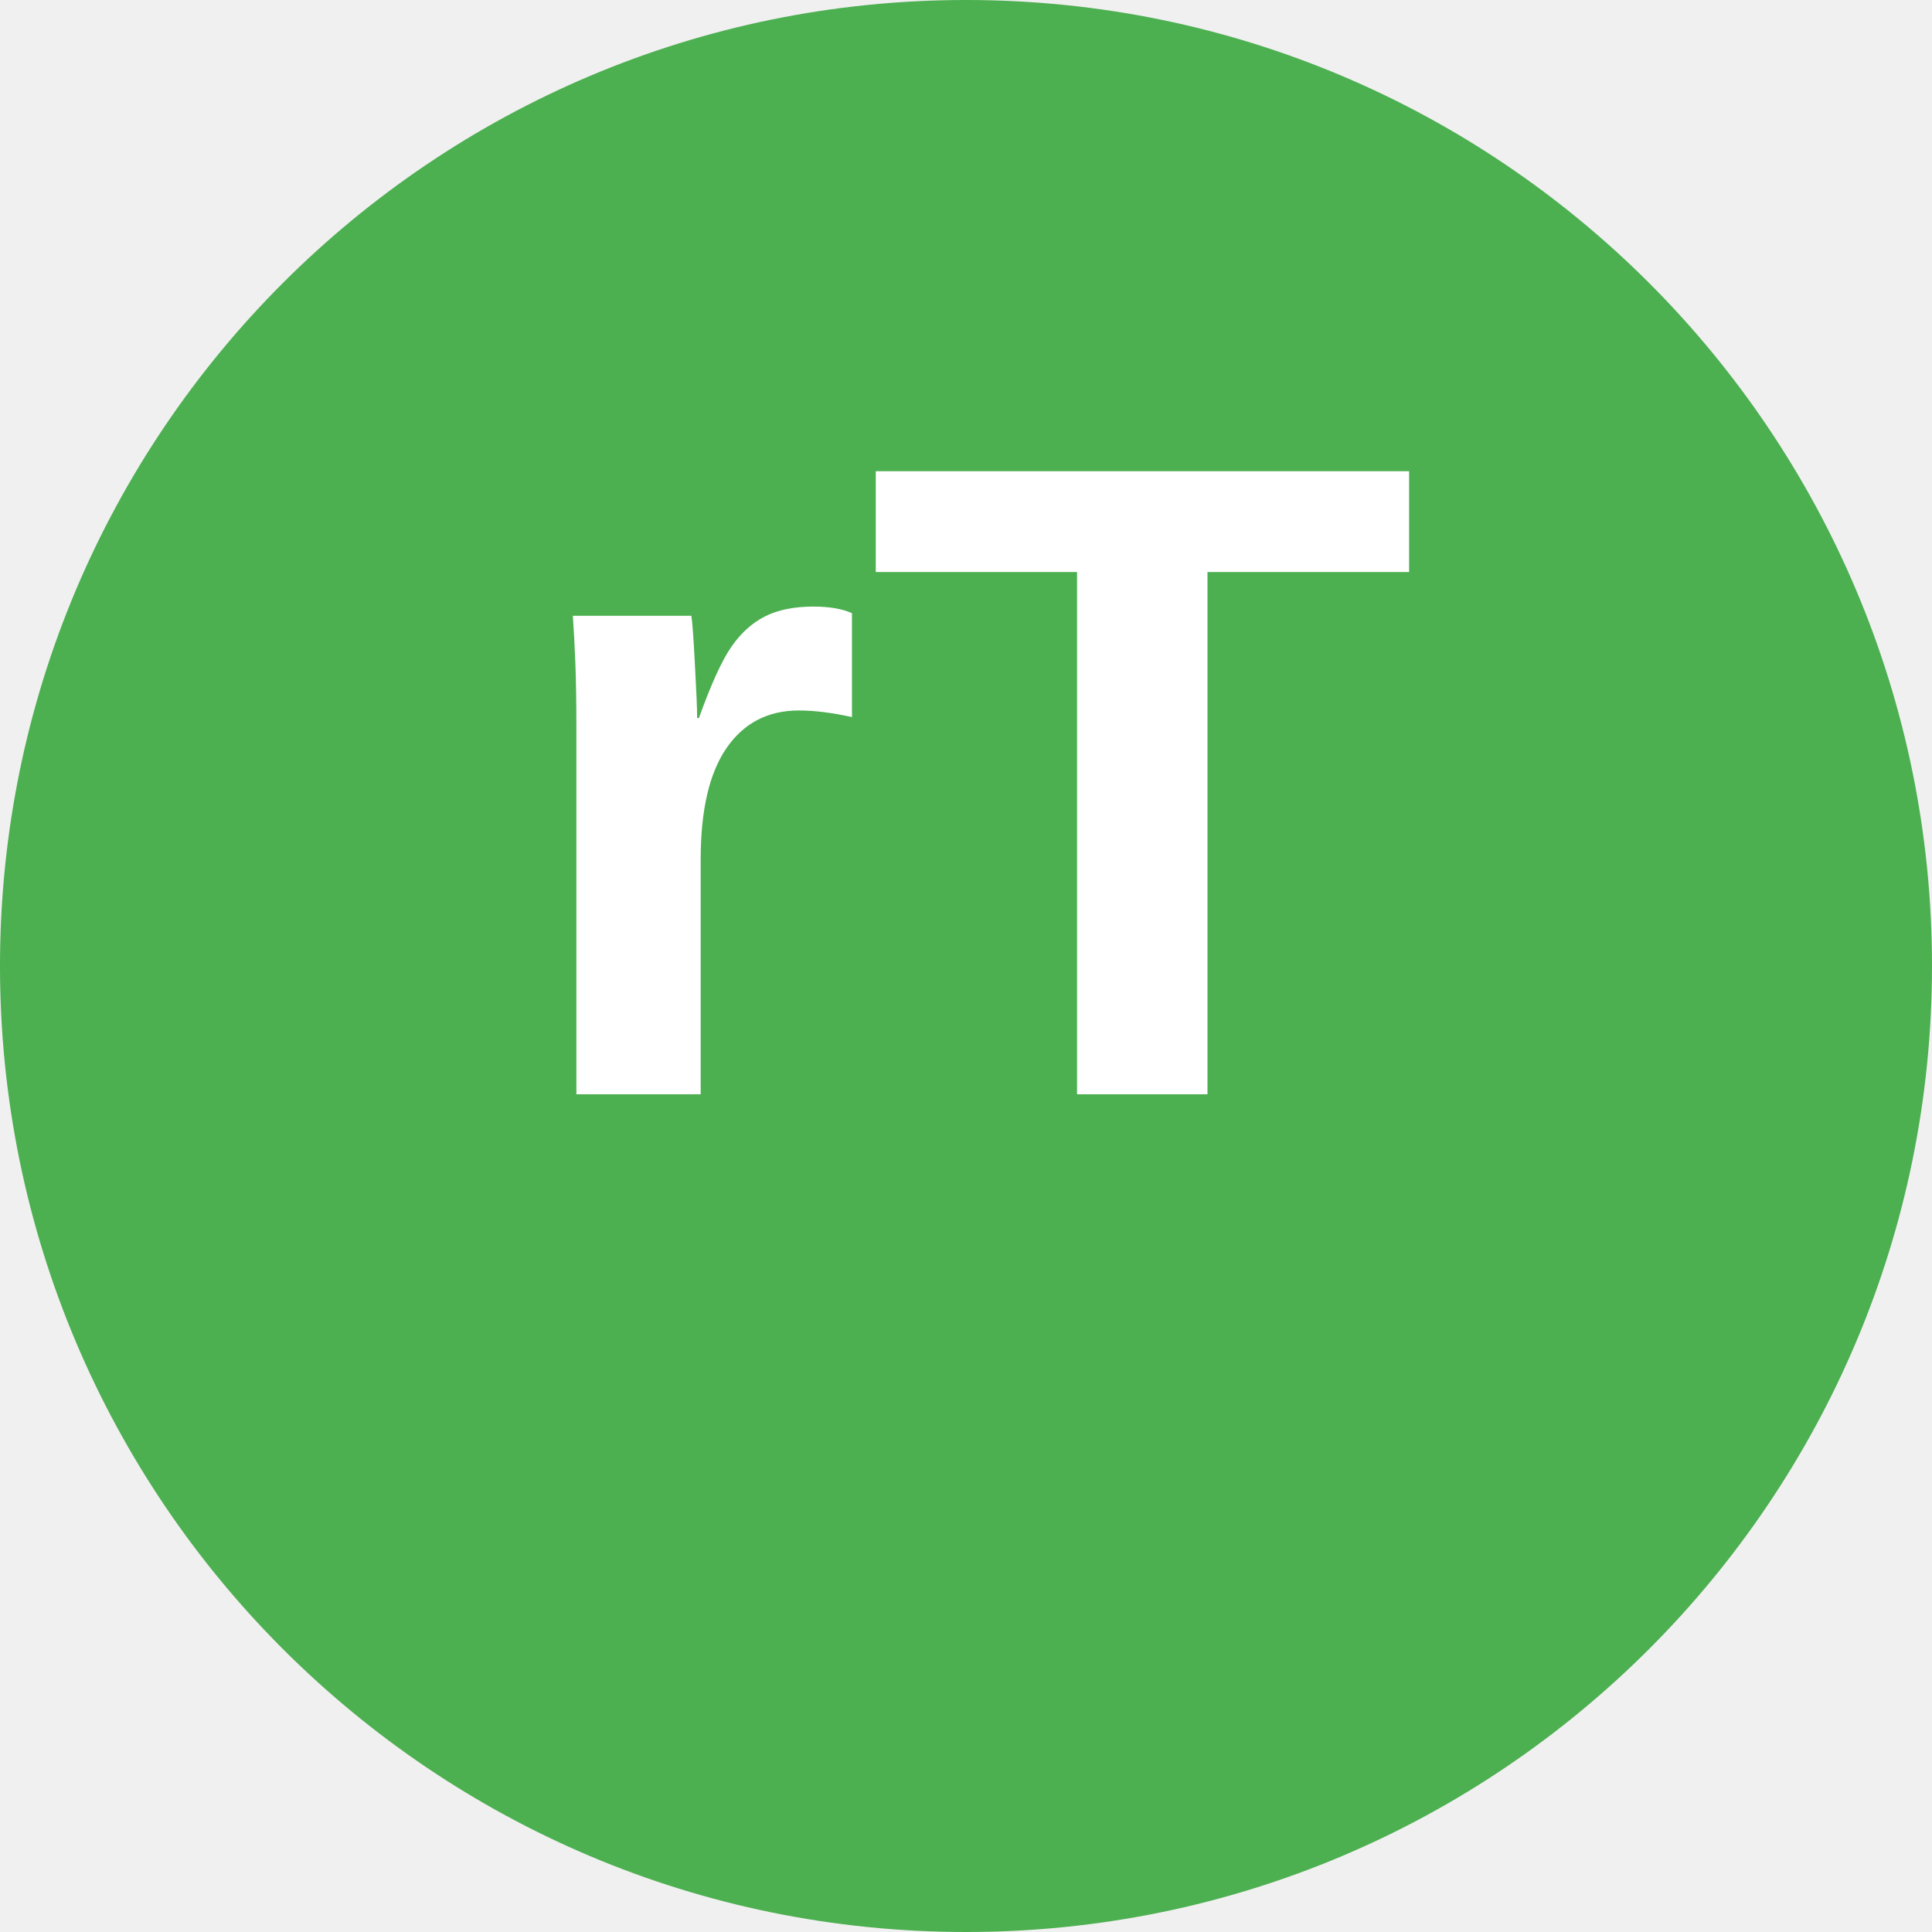
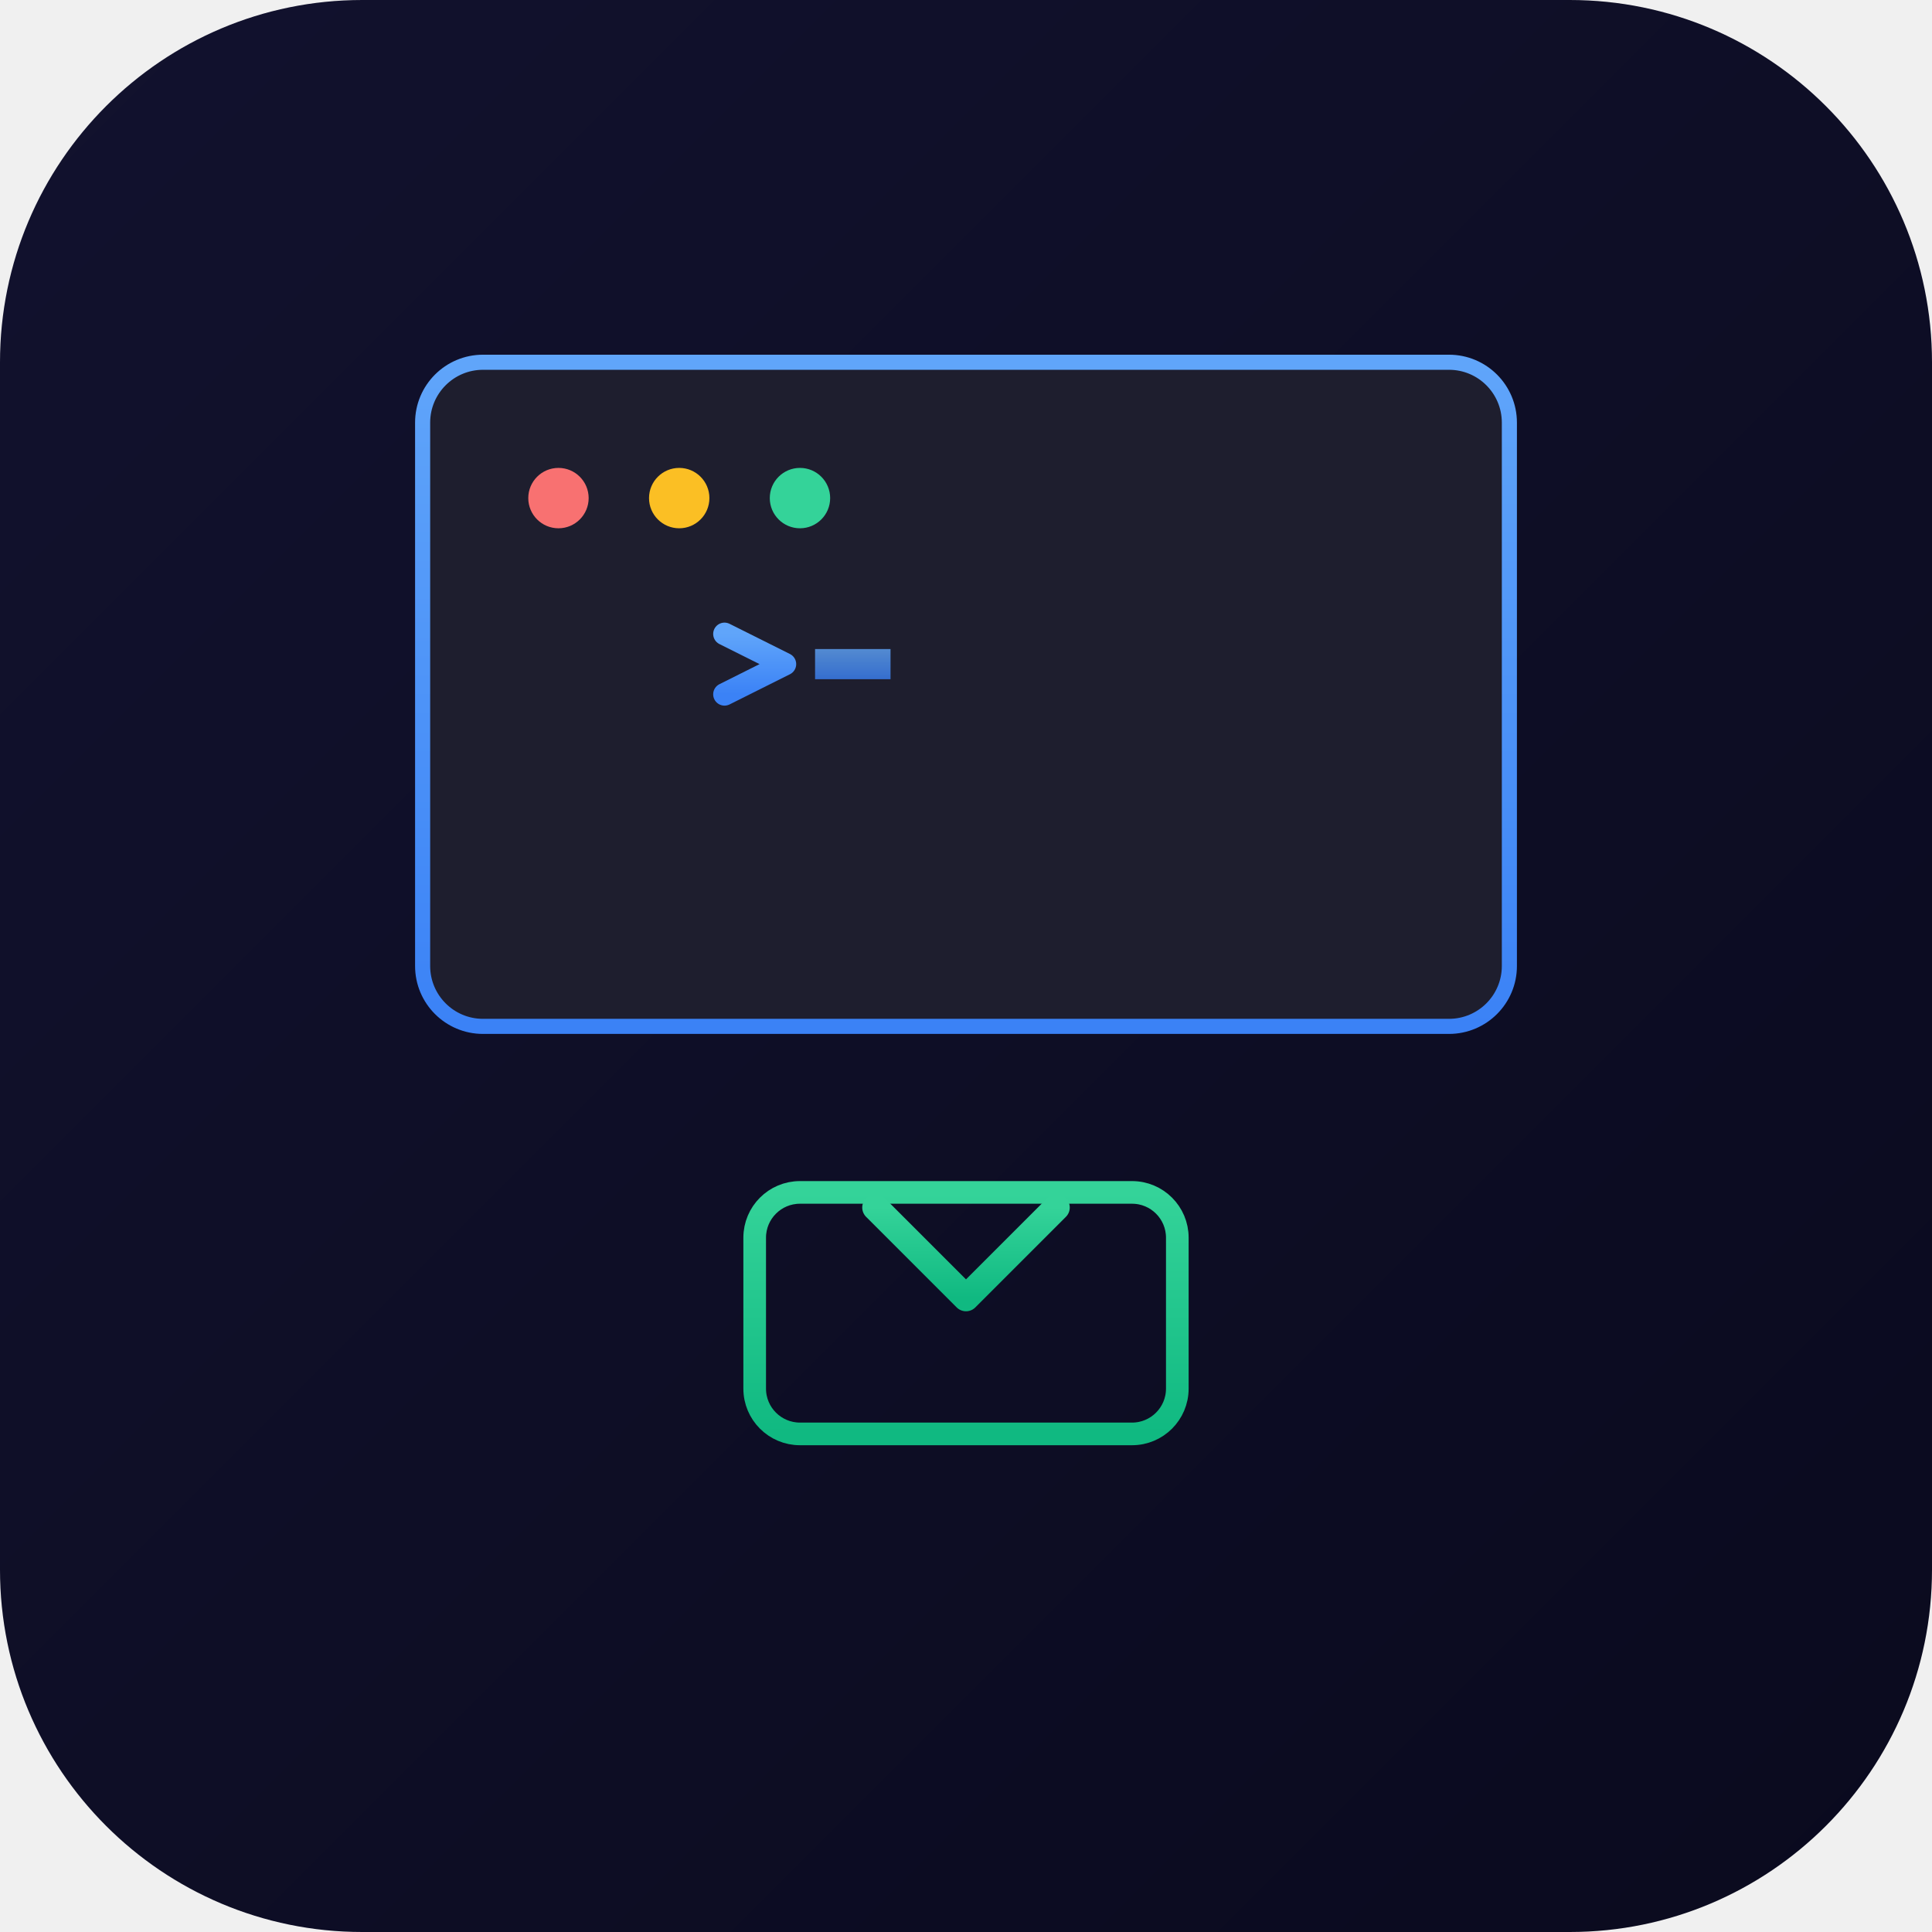
- <svg xmlns="http://www.w3.org/2000/svg" width="256" height="256" viewBox="0 0 256 256">
-   <circle cx="128" cy="128" r="128" fill="#4CAF50" />
-   <text x="128" y="145" text-anchor="middle" font-family="Arial,Helvetica,sans-serif" font-weight="bold" font-size="120" fill="#FFFFFF">rT</text>
+ <svg xmlns="http://www.w3.org/2000/svg" viewBox="0 0 256 256" width="256" height="256">
+   <defs>
+     <linearGradient id="bg" x1="0%" y1="0%" x2="100%" y2="100%">
+       <stop offset="0%" stop-color="#12122e" />
+       <stop offset="100%" stop-color="#0a0a1e" />
+     </linearGradient>
+     <linearGradient id="term" x1="0%" y1="0%" x2="0%" y2="100%">
+       <stop offset="0%" stop-color="#60a5fa" />
+       <stop offset="100%" stop-color="#3b82f6" />
+     </linearGradient>
+     <linearGradient id="dl" x1="0%" y1="0%" x2="0%" y2="100%">
+       <stop offset="0%" stop-color="#34d399" />
+       <stop offset="100%" stop-color="#10b981" />
+     </linearGradient>
+   </defs>
+   <rect width="256" height="256" rx="48" fill="url(#bg)" />
+   <rect x="56" y="48" width="144" height="88" rx="8" fill="#1e1e2e" stroke="url(#term)" stroke-width="2" />
+   <circle cx="74" cy="66" r="4" fill="#f87171" />
+   <circle cx="90" cy="66" r="4" fill="#fbbf24" />
+   <circle cx="106" cy="66" r="4" fill="#34d399" />
+   <line x1="64" y1="88" x2="96" y2="88" stroke="url(#term)" stroke-width="3" stroke-linecap="round" />
+   <polyline points="96,84 104,88 96,92" fill="none" stroke="url(#term)" stroke-width="3" stroke-linecap="round" stroke-linejoin="round" />
+   <rect x="108" y="86" width="10" height="4" fill="url(#term)" opacity="0.8" />
+   <rect x="100" y="158" width="56" height="32" rx="6" fill="none" stroke="url(#dl)" stroke-width="3" />
+   <line x1="128" y1="142" x2="128" y2="170" stroke="url(#dl)" stroke-width="3.5" stroke-linecap="round" />
+   <polyline points="116,160 128,172 140,160" fill="none" stroke="url(#dl)" stroke-width="3.5" stroke-linecap="round" stroke-linejoin="round" />
</svg>
